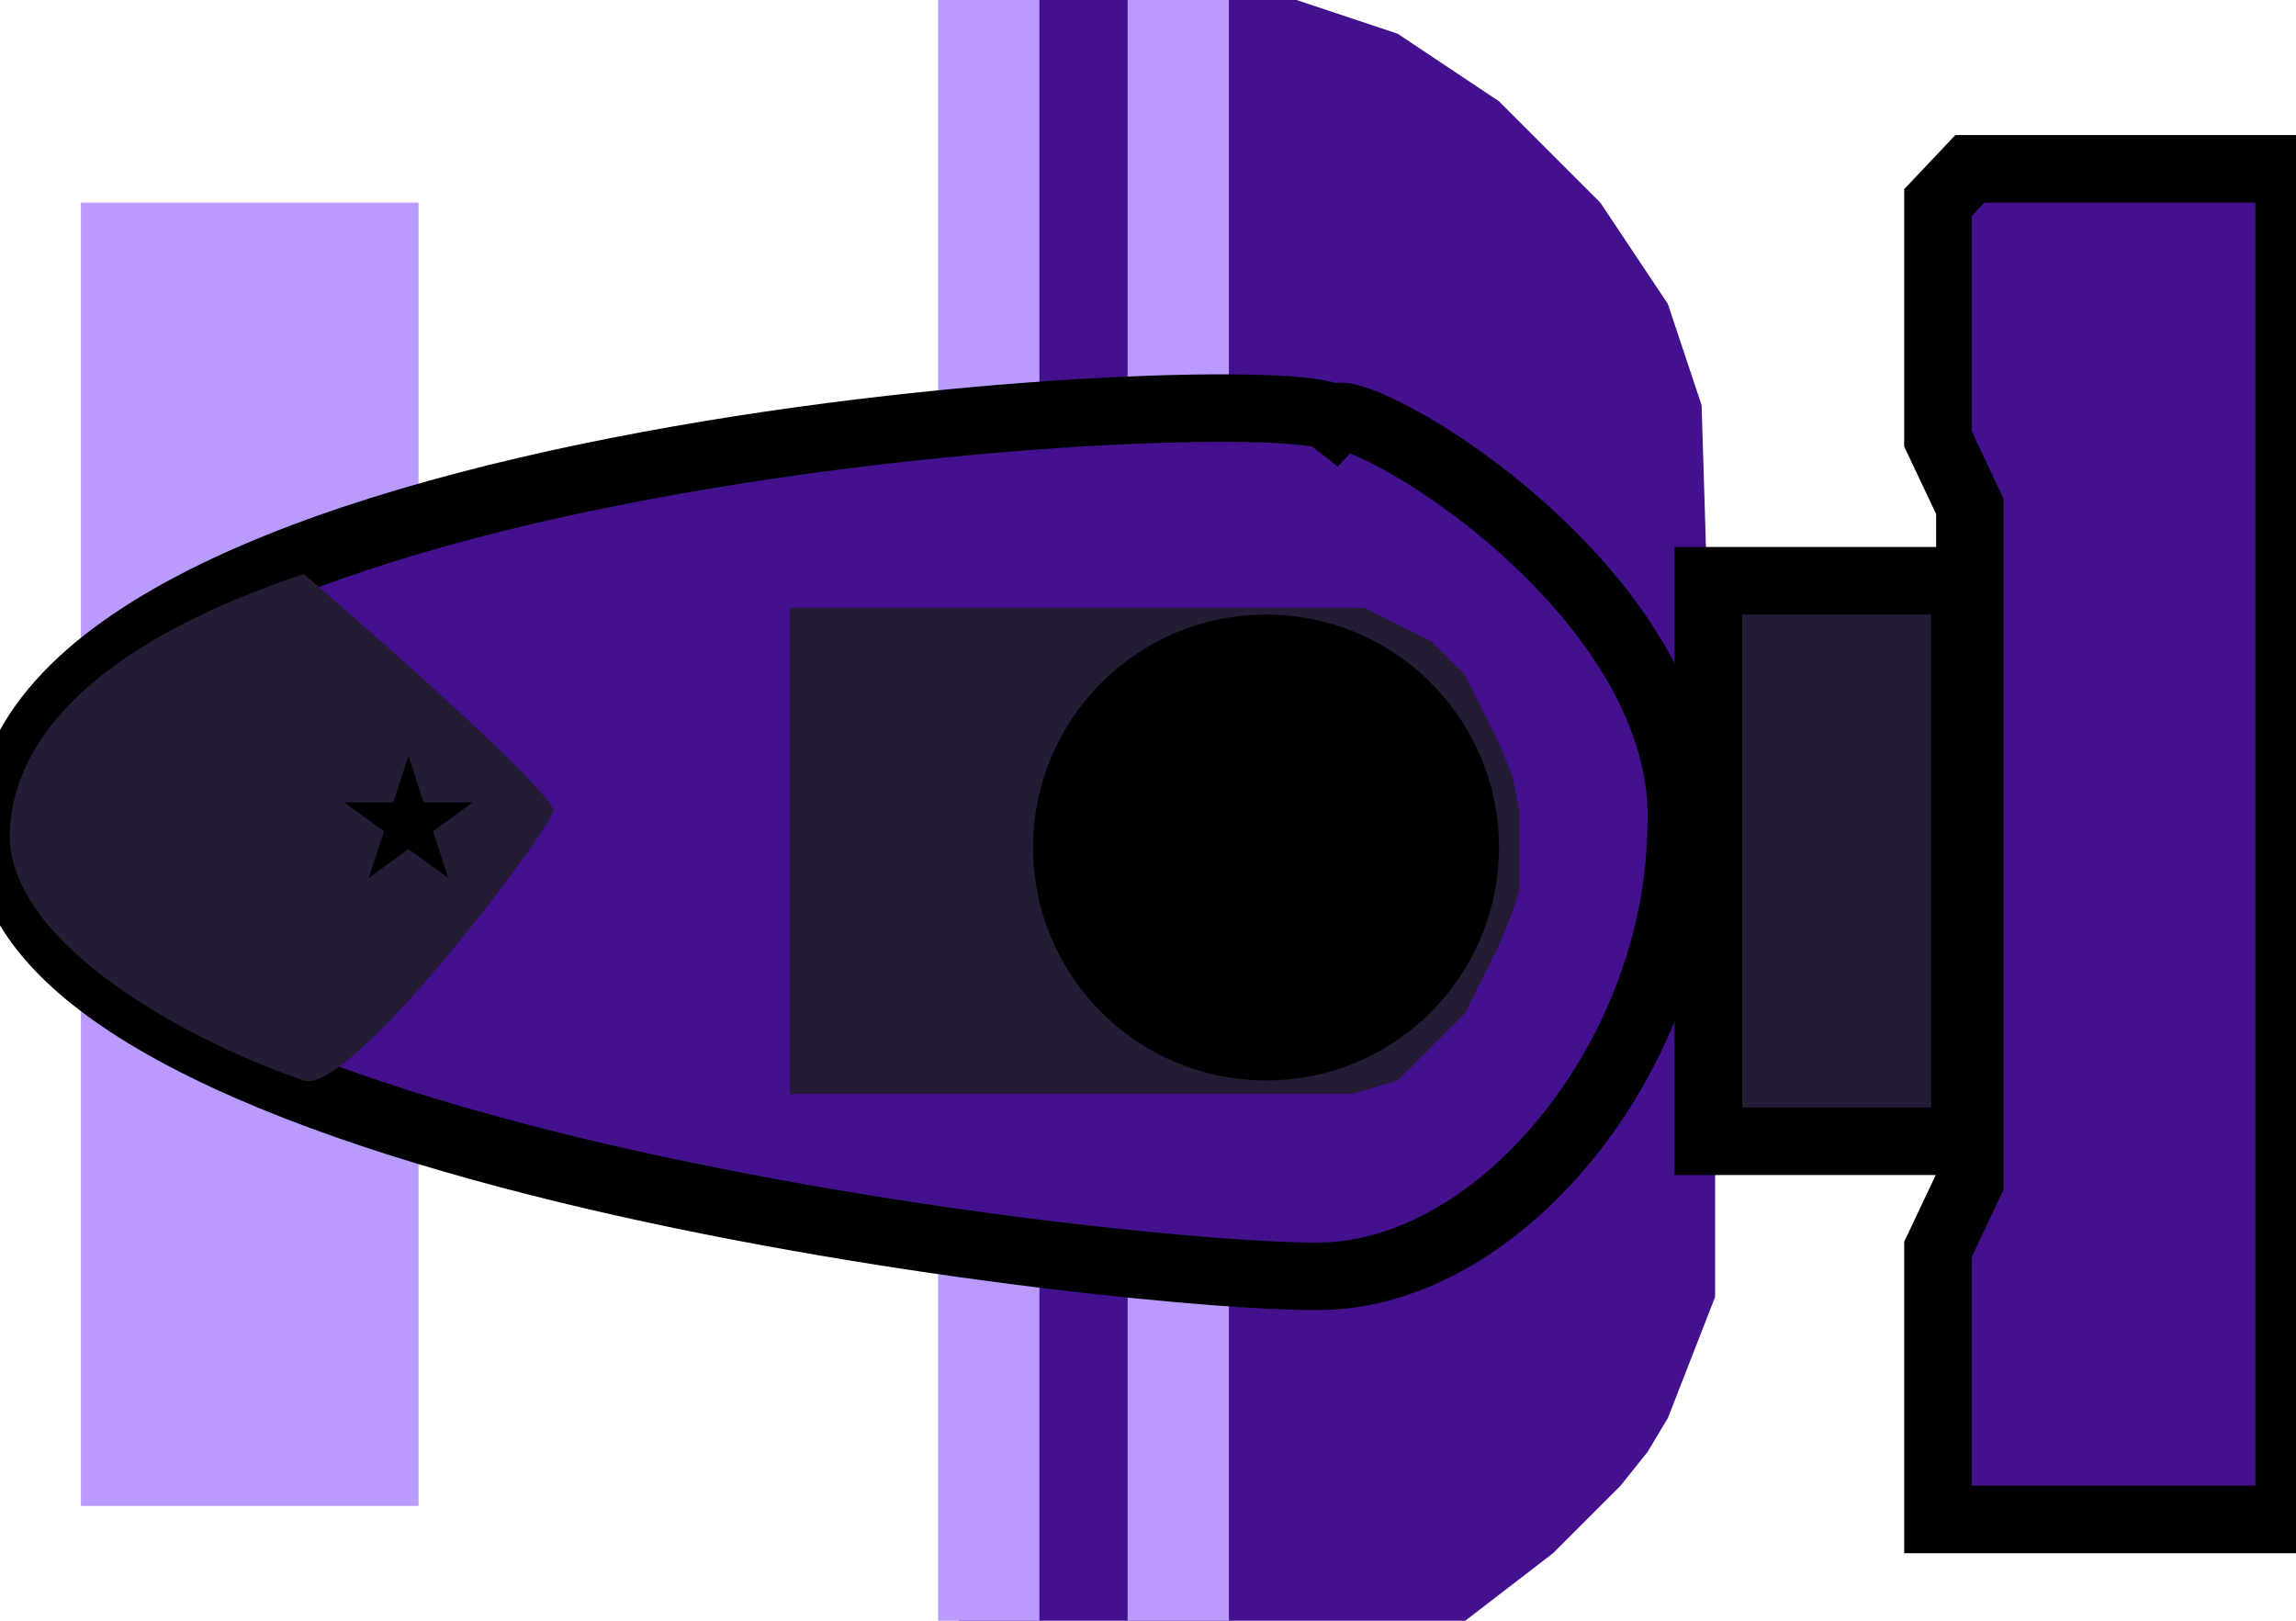
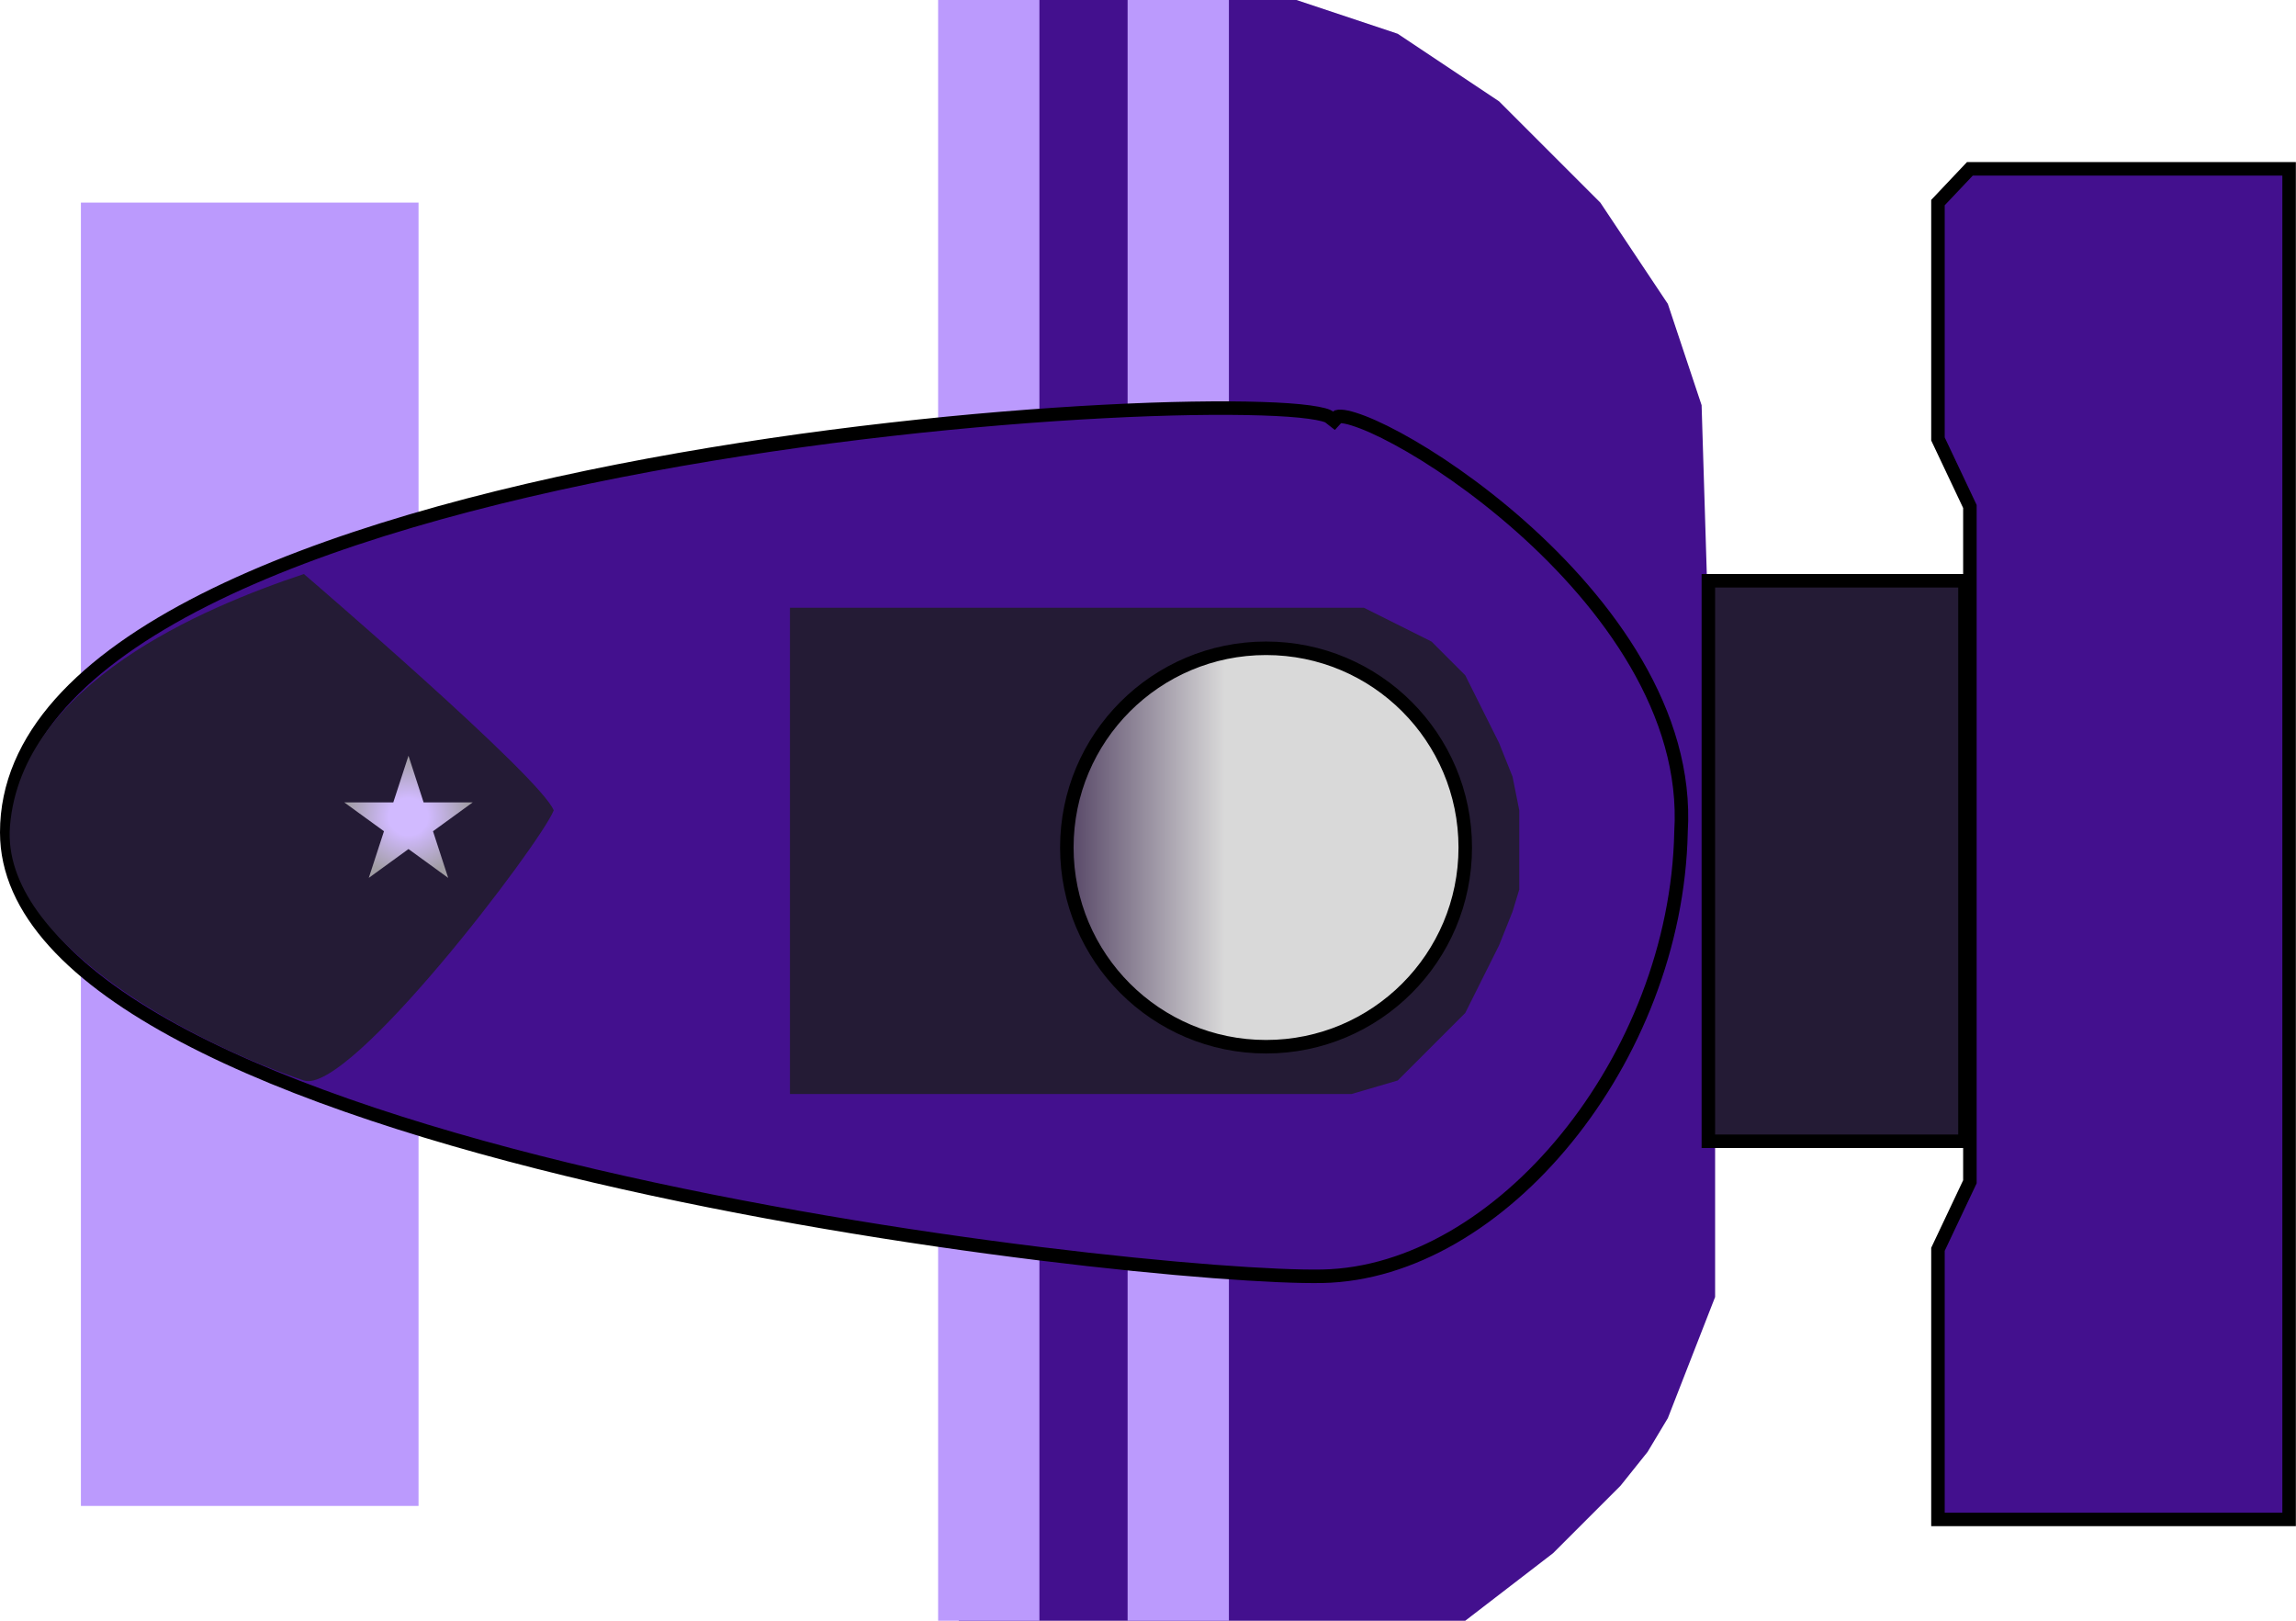
<svg xmlns="http://www.w3.org/2000/svg" width="34" height="24" viewBox="0 0 34 24" fill="none">
  <rect x="1.198" y="3" width="5" height="19.3" fill="#BB9AFD" />
  <path d="M14.198 0H19.198L20.698 0.5L22.198 1.5L23.698 3L24.698 4.5L25.198 6L25.398 12.5V16V19.206L24.698 21L24.398 21.5L23.998 22L22.998 23L21.698 24H19.198H14.198V0Z" fill="#43108E" />
  <path d="M13.892 0H15.392V24H13.892V0Z" fill="#BB9AFD" />
  <path d="M16.698 0H18.198V24H16.698V0Z" fill="#BB9AFD" />
-   <path d="M24.893 12.32L24.893 12.32L24.893 12.324C24.858 14.001 24.191 15.634 23.198 16.854C22.205 18.076 20.896 18.872 19.584 18.899C18.244 18.926 13.356 18.477 8.802 17.413C6.526 16.88 4.341 16.195 2.727 15.343C1.92 14.917 1.261 14.452 0.805 13.947C0.35 13.443 0.1 12.904 0.1 12.326C0.1 10.921 1.239 9.787 3.026 8.884C4.806 7.985 7.193 7.336 9.612 6.887C12.028 6.438 14.469 6.191 16.351 6.093C17.292 6.044 18.093 6.033 18.68 6.052C18.974 6.061 19.212 6.078 19.388 6.102C19.476 6.114 19.545 6.127 19.598 6.141C19.653 6.156 19.677 6.169 19.683 6.174L19.756 6.231L19.814 6.168C19.818 6.167 19.831 6.164 19.858 6.166C19.902 6.168 19.965 6.18 20.047 6.206C20.211 6.257 20.432 6.354 20.692 6.495C21.21 6.775 21.87 7.221 22.514 7.791C23.806 8.936 25.003 10.556 24.893 12.32Z" fill="#43108E" stroke="black" strokeWidth="0.2" />
+   <path d="M24.893 12.32L24.893 12.32L24.893 12.324C24.858 14.001 24.191 15.634 23.198 16.854C22.205 18.076 20.896 18.872 19.584 18.899C18.244 18.926 13.356 18.477 8.802 17.413C6.526 16.88 4.341 16.195 2.727 15.343C1.92 14.917 1.261 14.452 0.805 13.947C0.35 13.443 0.1 12.904 0.1 12.326C0.1 10.921 1.239 9.787 3.026 8.884C4.806 7.985 7.193 7.336 9.612 6.887C12.028 6.438 14.469 6.191 16.351 6.093C17.292 6.044 18.093 6.033 18.68 6.052C18.974 6.061 19.212 6.078 19.388 6.102C19.476 6.114 19.545 6.127 19.598 6.141C19.653 6.156 19.677 6.169 19.683 6.174L19.756 6.231L19.814 6.168C19.818 6.167 19.831 6.164 19.858 6.166C19.902 6.168 19.965 6.18 20.047 6.206C20.211 6.257 20.432 6.354 20.692 6.495C21.21 6.775 21.87 7.221 22.514 7.791C23.806 8.936 25.003 10.556 24.893 12.32Z" fill="#43108E" stroke="black" stroke-width="0.2" />
  <path d="M11.698 9H17.698H19.698H20.198L21.198 9.5L21.698 10L22.198 11L22.398 11.5L22.498 12V12.5V13.172L22.398 13.5L22.198 14L21.698 15L21.198 15.5L20.698 16L20.015 16.2H17.698H11.698V9Z" fill="#241B35" />
-   <path d="M21.698 12.55C21.698 14.179 20.378 15.5 18.748 15.5C17.119 15.5 15.798 14.179 15.798 12.55C15.798 10.921 17.119 9.6 18.748 9.6C20.378 9.6 21.698 10.921 21.698 12.55Z" fill="url(#paint0_linear_214_81)" stroke="black" strokeWidth="0.2" />
-   <path d="M25.298 8.6H29.098V16.9H25.298V8.6Z" fill="#241B35" stroke="black" strokeWidth="0.2" />
-   <path d="M28.698 6.5L29.171 7.5V17.5L28.698 18.5V19V22.5H33.898V2.5H33.426H29.171L28.698 3V6.5Z" fill="#43108E" stroke="black" strokeWidth="0.2" />
+   <path d="M21.698 12.55C21.698 14.179 20.378 15.5 18.748 15.5C17.119 15.5 15.798 14.179 15.798 12.55C15.798 10.921 17.119 9.6 18.748 9.6C20.378 9.6 21.698 10.921 21.698 12.55Z" fill="url(#paint0_linear_214_81)" stroke="black" stroke-width="0.2" />
+   <path d="M25.298 8.6H29.098V16.9H25.298V8.6Z" fill="#241B35" stroke="black" stroke-width="0.2" />
+   <path d="M28.698 6.5L29.171 7.5V17.5L28.698 18.5V19V22.5H33.898V2.5H33.426H29.171L28.698 3V6.5Z" fill="#43108E" stroke="black" stroke-width="0.2" />
  <path d="M8.2 12C8 12.5 5.171 16.224 4.5 16C3 15.5 -4.13656e-05 14 0.148 12.229C0.323 10.126 3 9 4.5 8.5C4.5 8.5 8 11.5 8.2 12Z" fill="#241B35" />
  <path d="M6.049 11.191L6.273 11.882H7L6.412 12.309L6.637 13L6.049 12.573L5.461 13L5.686 12.309L5.098 11.882H5.824L6.049 11.191Z" fill="url(#paint1_diamond_214_81)" />
  <defs>
    <linearGradient id="paint0_linear_214_81" x1="21.798" y1="12.55" x2="15.698" y2="12.55" gradientUnits="userSpaceOnUse">
-       <stop offset="0.6" stopColor="#D9D9D9" />
-       <stop offset="0.98" stopColor="#564666" />
+       <stop offset="0.6" stop-color="#D9D9D9" />
+       <stop offset="0.98" stop-color="#564666" />
    </linearGradient>
    <radialGradient id="paint1_diamond_214_81" cx="0" cy="0" r="1" gradientUnits="userSpaceOnUse" gradientTransform="translate(6.04896 12.0955) rotate(90) scale(0.904508 0.951056)">
-       <stop offset="0.305" stopColor="#D1BAFF" />
-       <stop offset="0.975" stopColor="#A19DA4" />
+       <stop offset="0.305" stop-color="#D1BAFF" />
+       <stop offset="0.975" stop-color="#A19DA4" />
    </radialGradient>
  </defs>
</svg>
